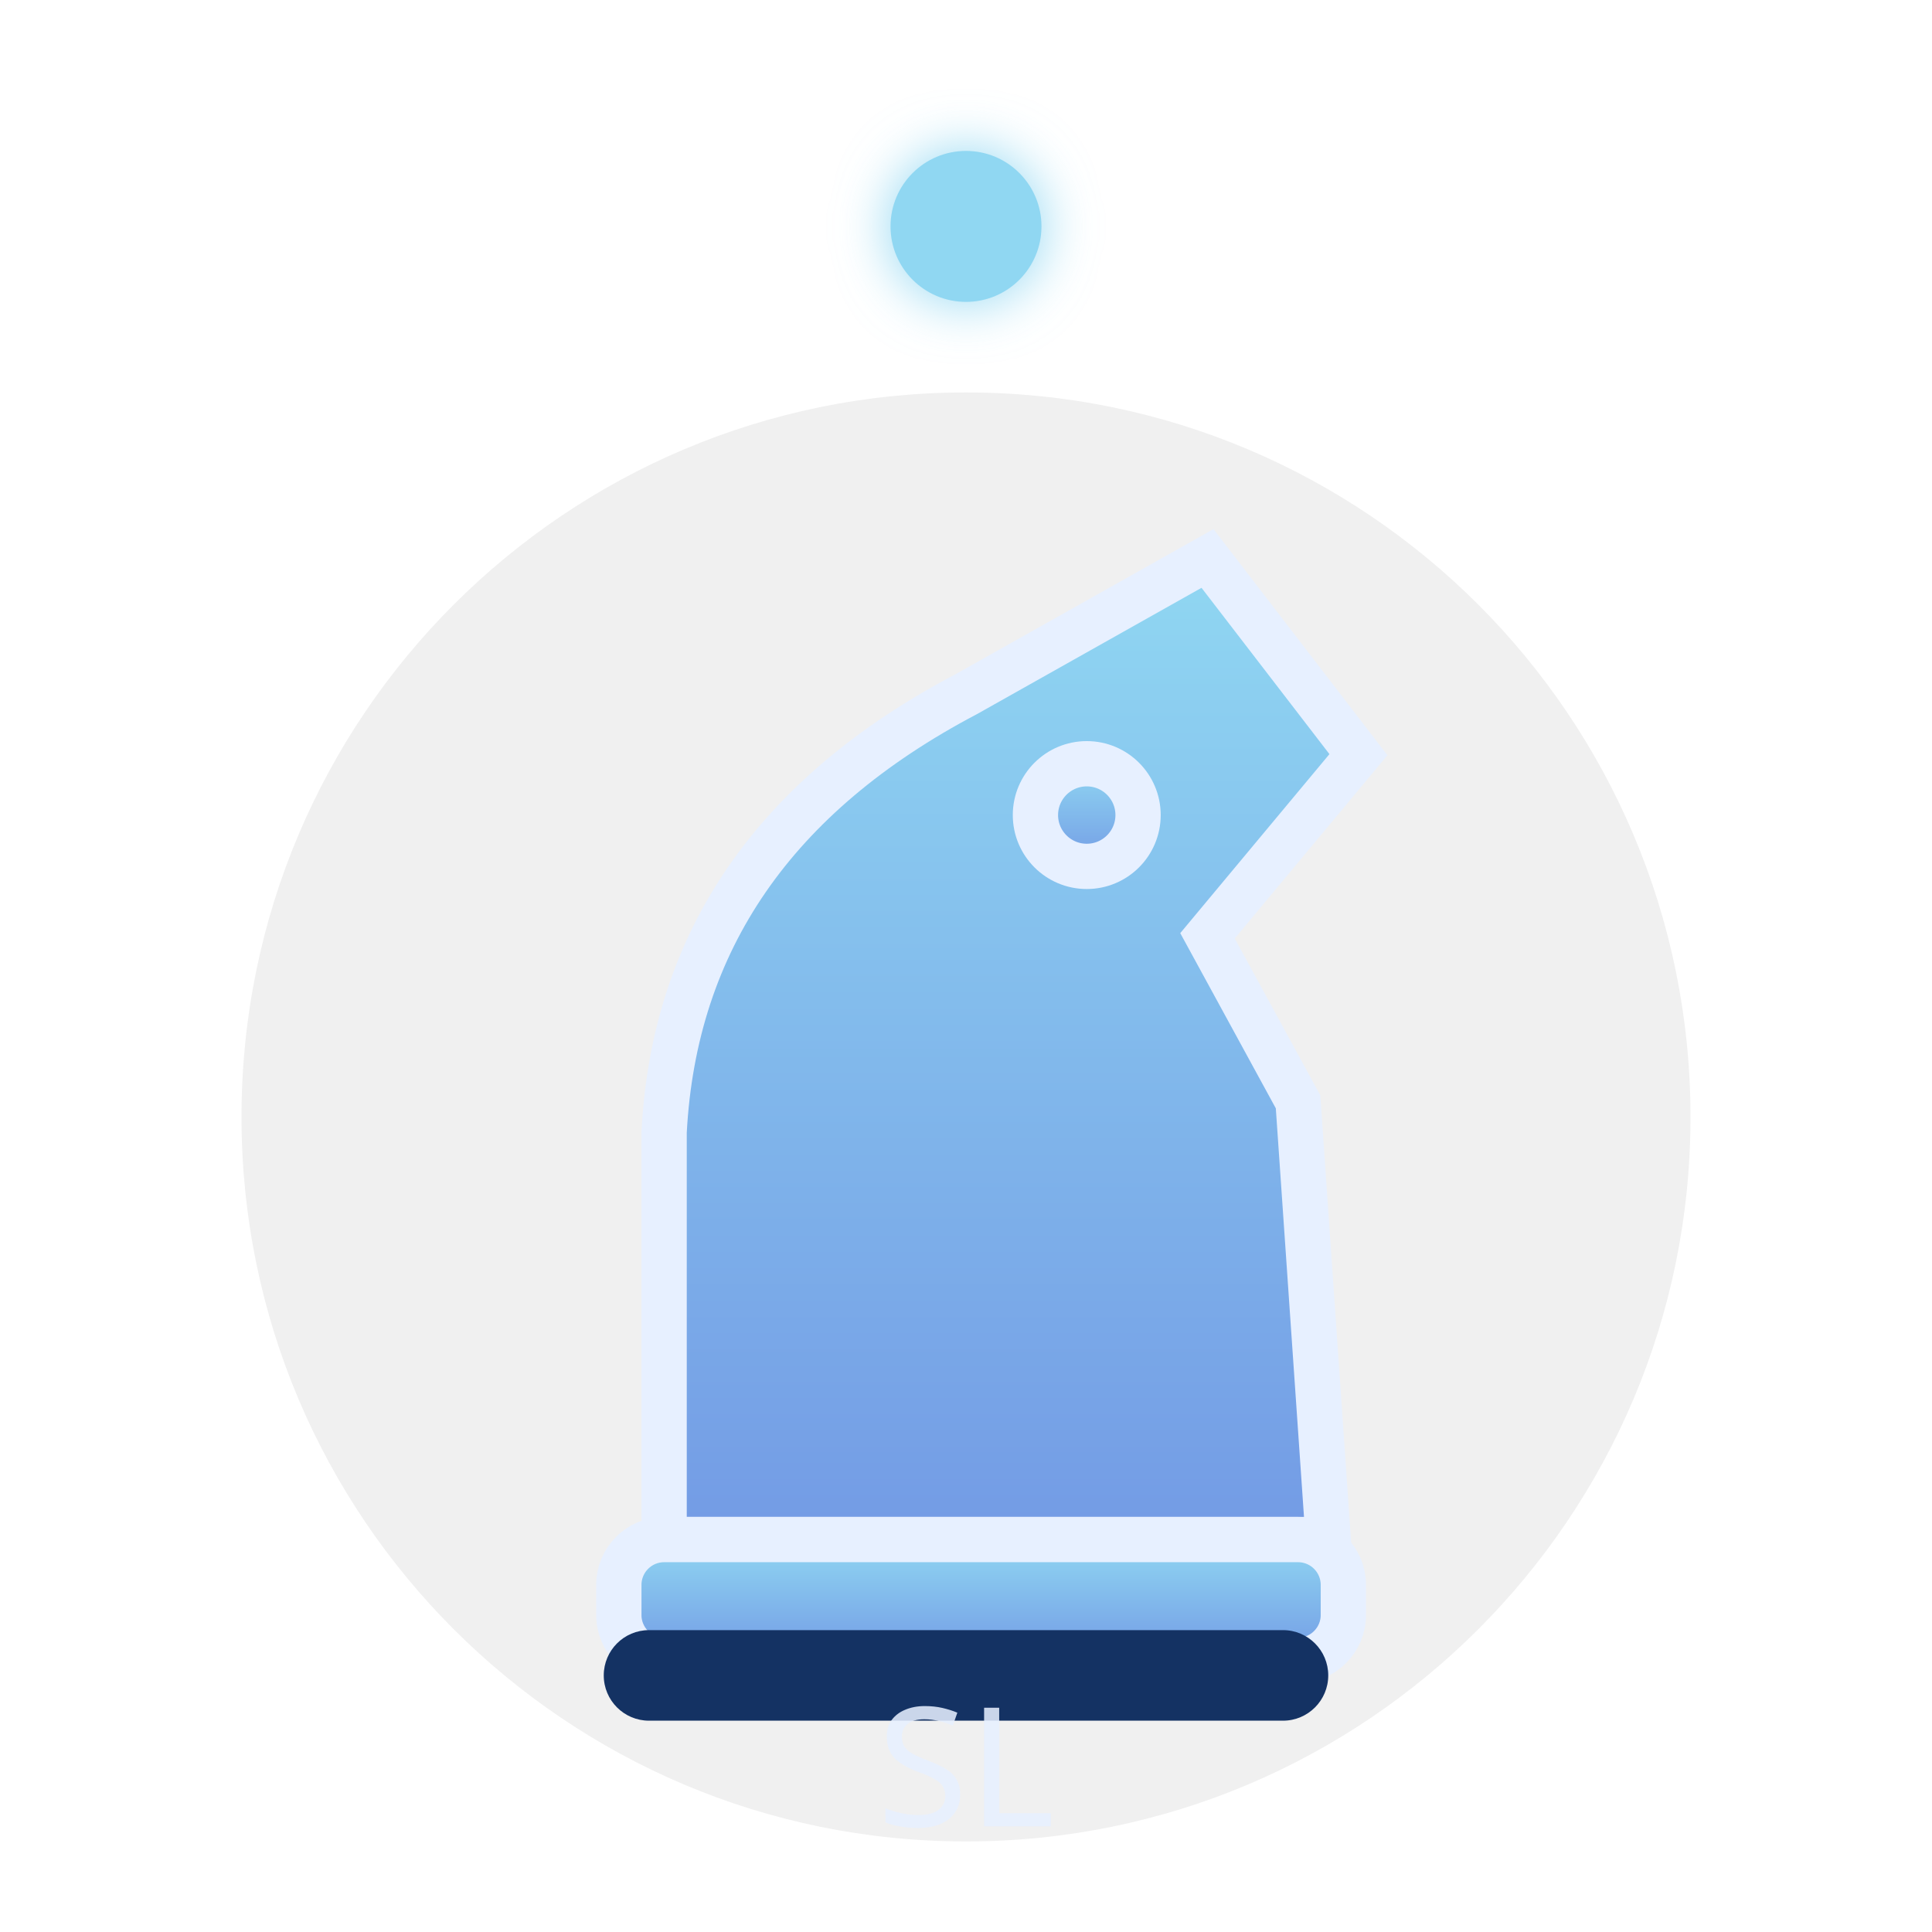
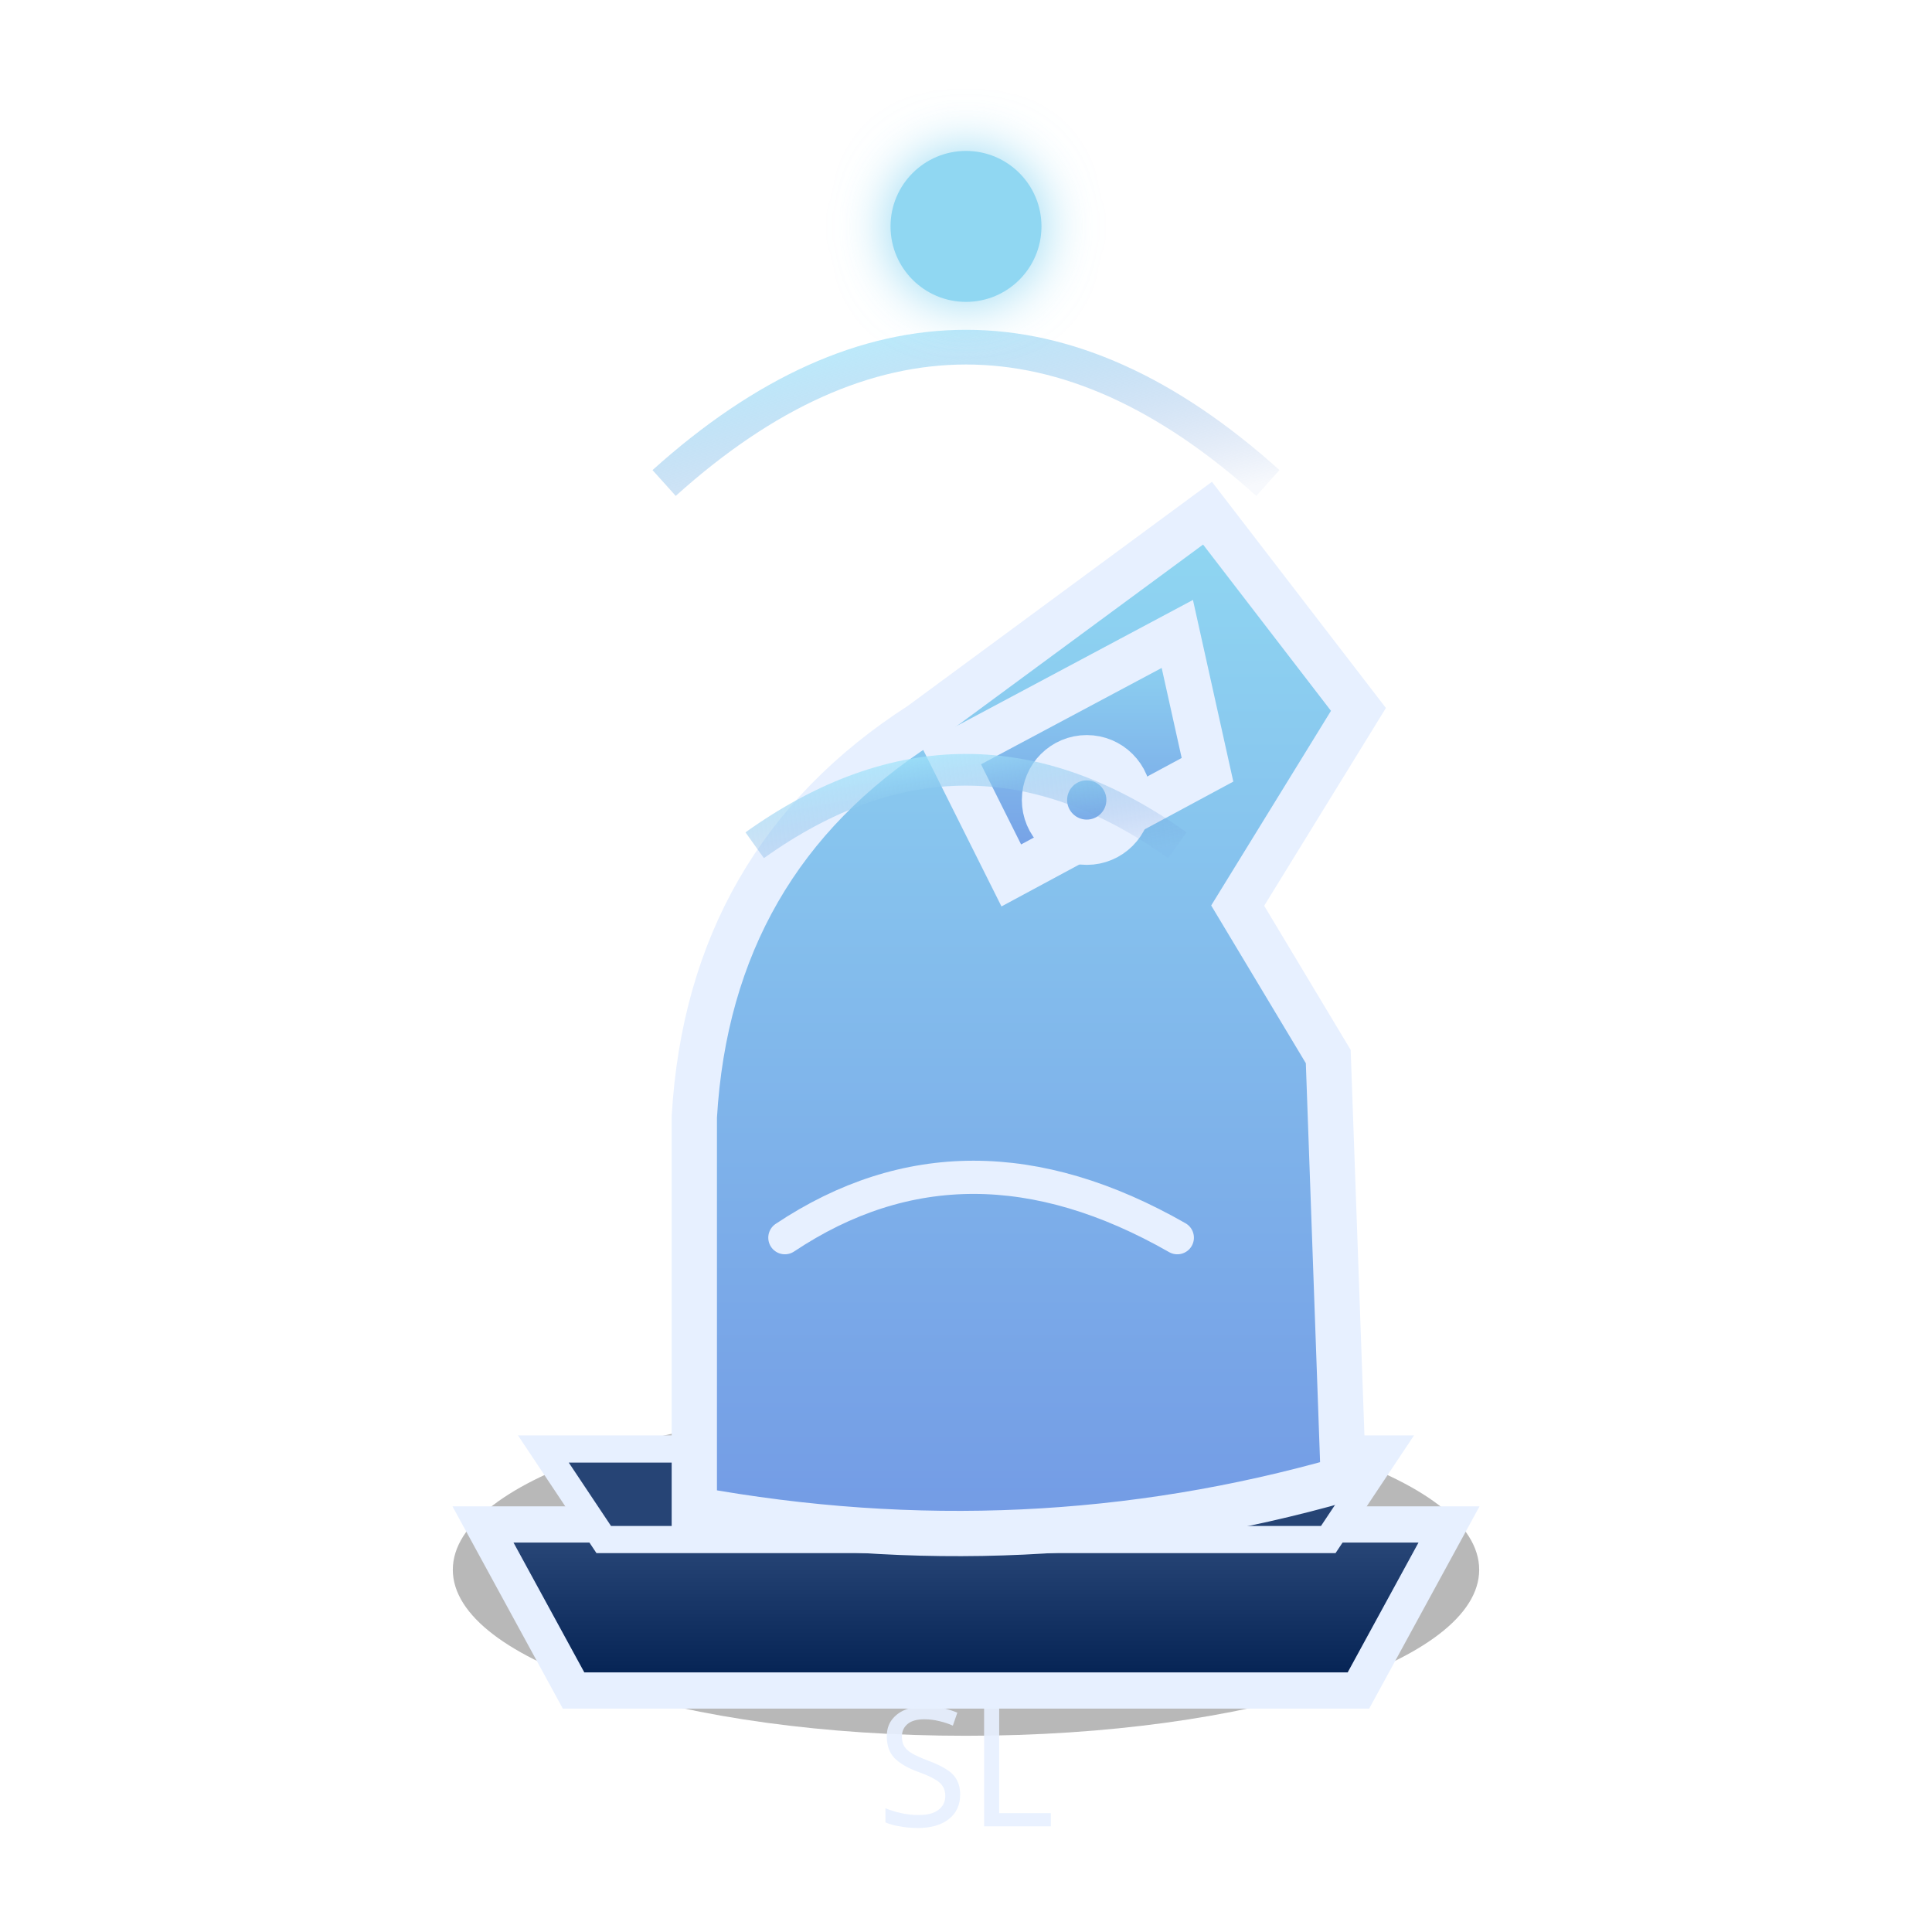
<svg xmlns="http://www.w3.org/2000/svg" viewBox="0 0 128 128">
  <defs>
+     <linearGradient id="pedestal" x1="0" x2="0" y1="0" y2="1">
+       <stop offset="0%" stop-color="#2c4a7b" />
+       <stop offset="100%" stop-color="#022051" />
+     </linearGradient>
    <linearGradient id="mainFill" x1="0" x2="0" y1="0" y2="1">
      <stop offset="0%" stop-color="#90d7f2" />
      <stop offset="100%" stop-color="#739be5" />
+     </linearGradient>
+     <linearGradient id="armorEdge" x1="0" x2="1" y1="0" y2="1">
+       <stop offset="0%" stop-color="#a8efff" stop-opacity="0.8" />
+       <stop offset="100%" stop-color="#6189d3" stop-opacity="0.05" />
    </linearGradient>
    <filter id="glow" x="-50%" y="-50%" width="200%" height="200%">
      <feGaussianBlur stdDeviation="1.8" result="blur" />
      <feMerge>
        <feMergeNode in="blur" />
        <feMergeNode in="SourceGraphic" />
      </feMerge>
    </filter>
  </defs>
-   <circle cx="64" cy="74" r="48" fill="rgba(0,0,0,0.06)" />
+   <ellipse cx="64" cy="104" rx="34" ry="11" fill="rgba(0,0,0,0.28)" />
+   <path d="M32 101 H96 L90 112 H38 Z" fill="url(#pedestal)" stroke="#e7f0ff" stroke-width="2.4" />
+   <path d="M36 96 H92 L88 102 H40 Z" fill="#264475" stroke="#e7f0ff" stroke-width="1.8" />
  <g fill="url(#mainFill)" stroke="#e7f0ff" stroke-width="3">
-     <path d="M44 102 L44 75 Q45 56 64 46 L80 37 L90 50 L80 62 L86 73 L88 102 Z" />
-     <circle cx="72" cy="54" r="3.4" />
-     <rect x="41" y="102" width="48" height="8" rx="3" />
+     <path d="M46 100 L46 74 Q47 57 61 48 L80 34 L90 47 L82 60 L88 70 L89 98 Q68 104 46 100 Z" />
+     <path d="M63 50 L78 42 L80 51 L67 58 Z" />
+     <circle cx="72" cy="53" r="2.8" />
+     <path d="M52 82 Q64 74 78 82" stroke-width="2.2" stroke-linecap="round" fill="none" />
  </g>
-   <rect x="40" y="108" width="48" height="6" rx="3" fill="#143263" />
-   <text x="64" y="121" text-anchor="middle" font-size="11" font-family="Verdana,Segoe UI,sans-serif" fill="#e7f0ff" opacity="0.86">SL</text>
+   <path d="M44 32 Q64 14 84 32" stroke="url(#armorEdge)" stroke-width="2.3" fill="none" />
+   <path d="M50 56 Q64 46 78 56" stroke="url(#armorEdge)" stroke-width="2.1" fill="none" />
+   <text x="64" y="121" text-anchor="middle" font-size="11" font-family="Verdana,Segoe UI,sans-serif" fill="#e7f0ff" opacity="0.92">SL</text>
  <circle cx="64" cy="15" r="5" fill="#90d7f2" filter="url(#glow)" />
</svg>
